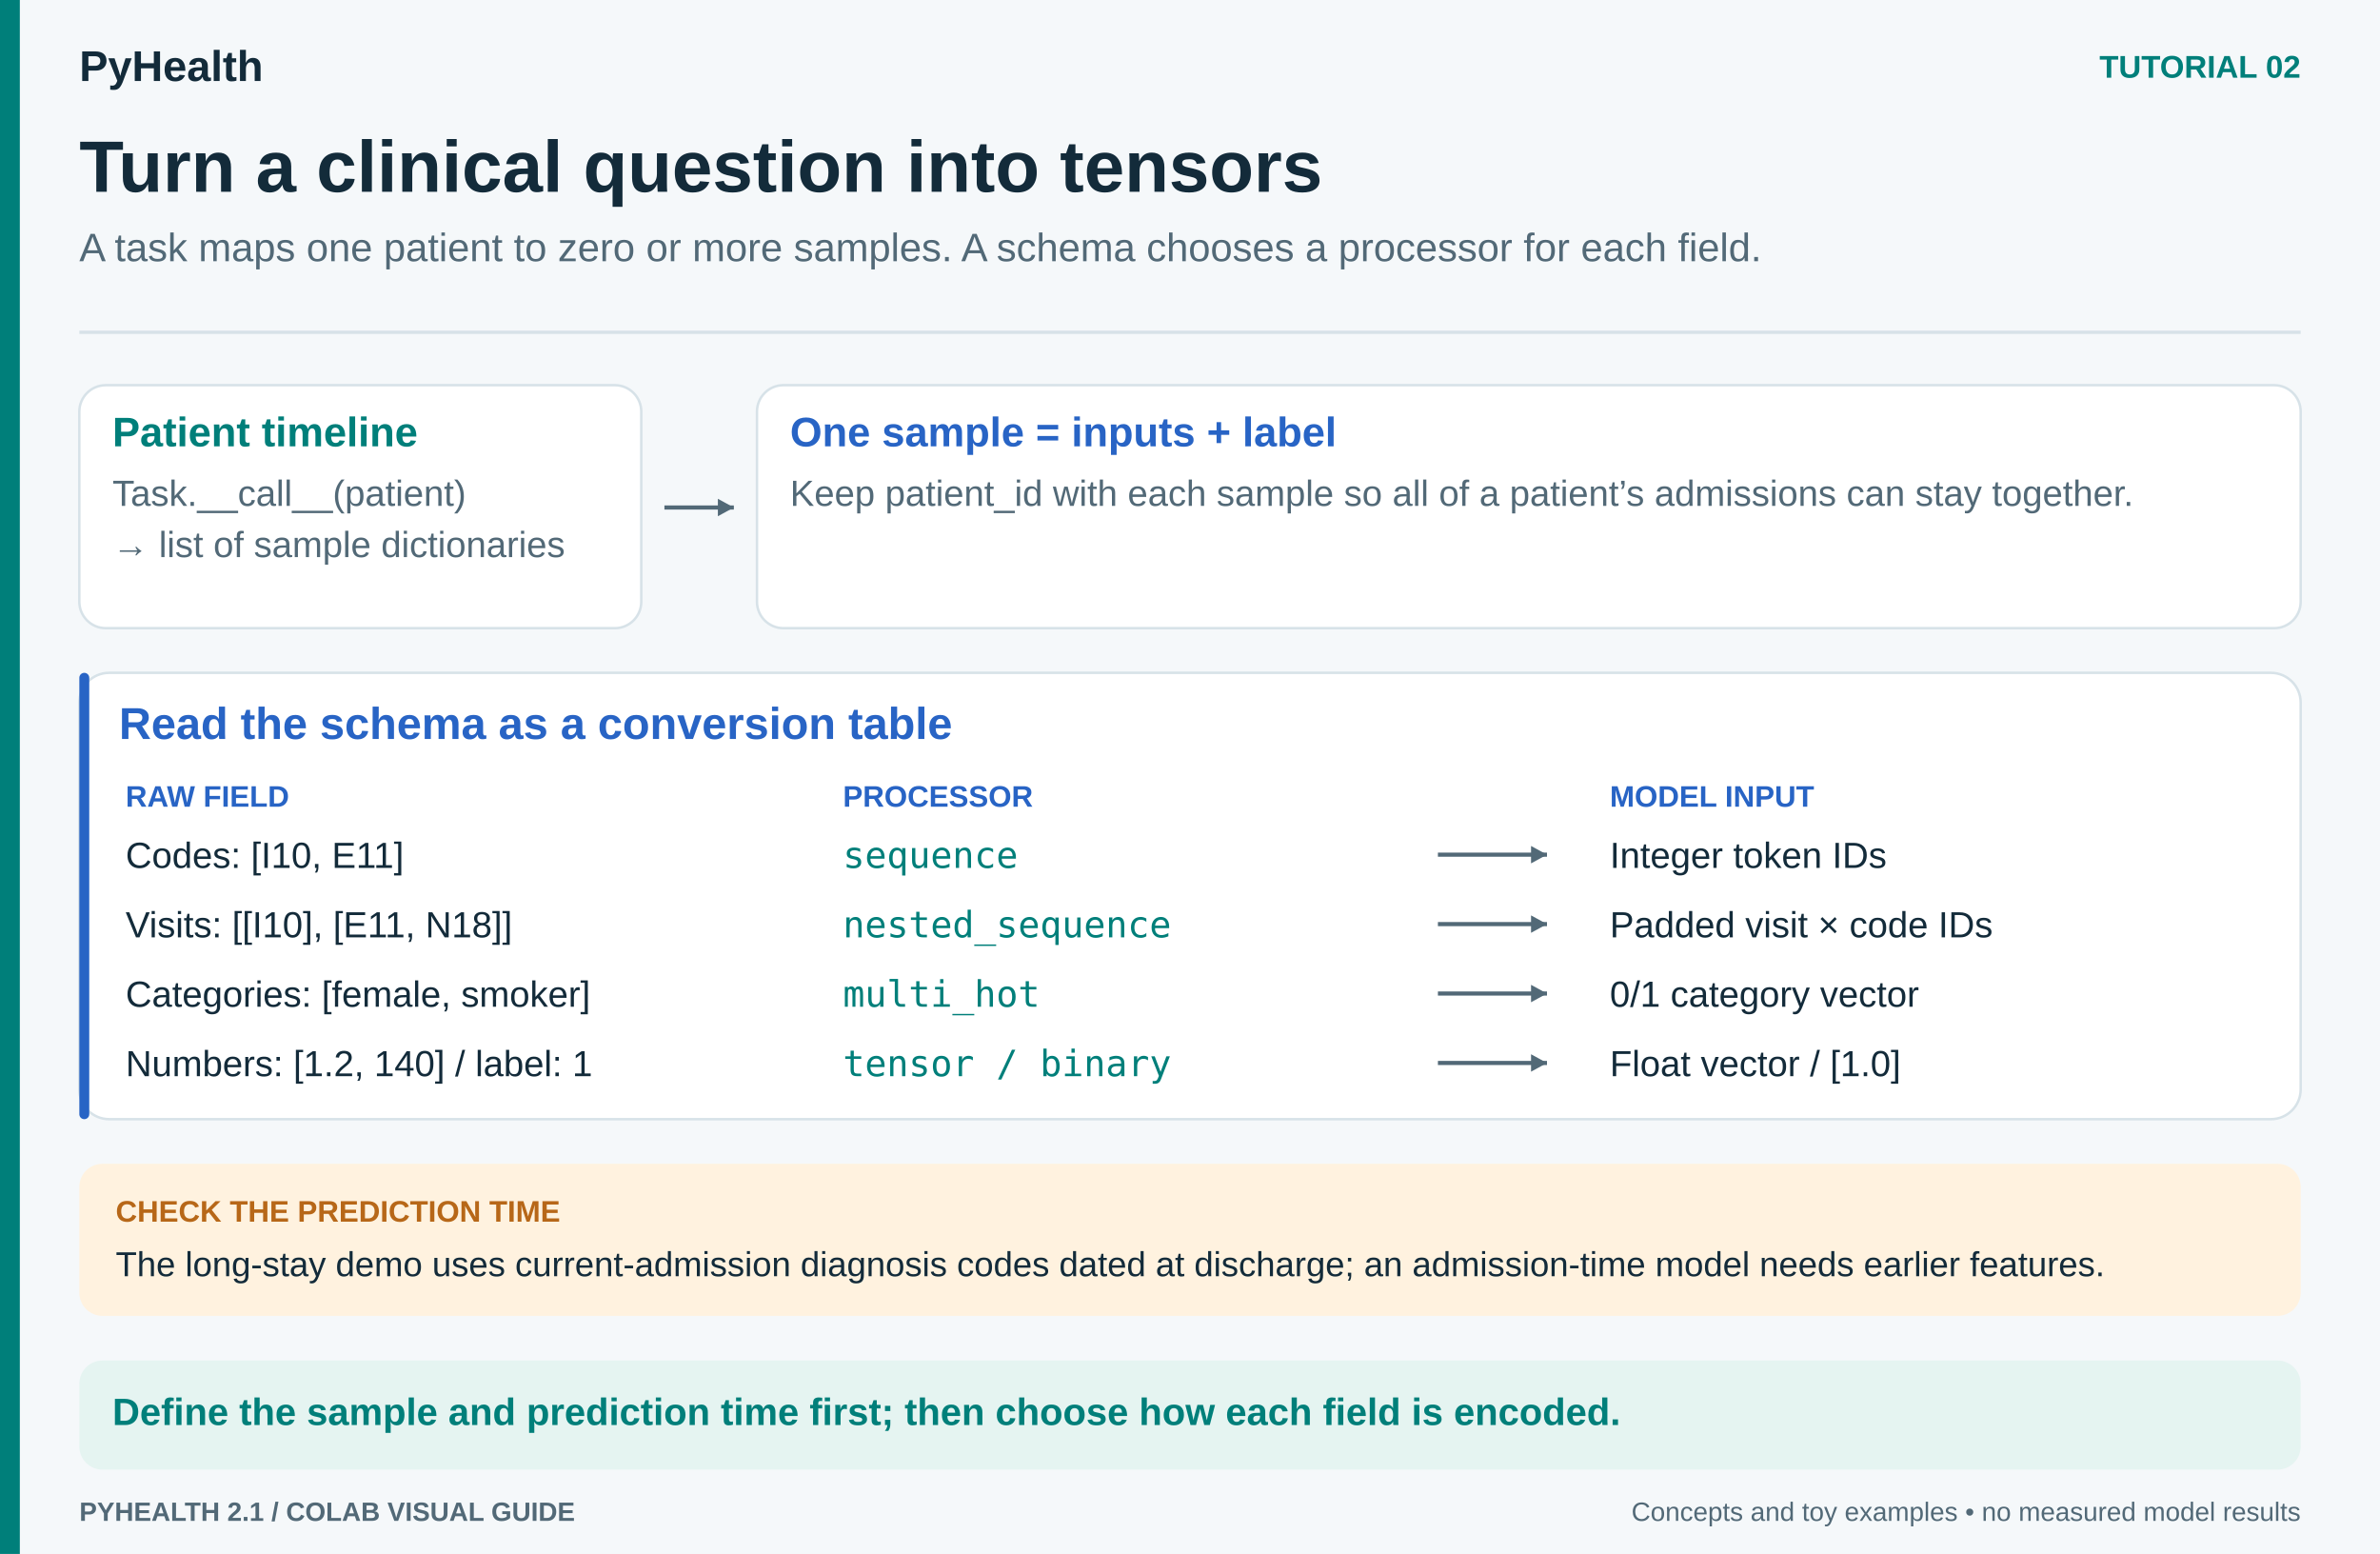
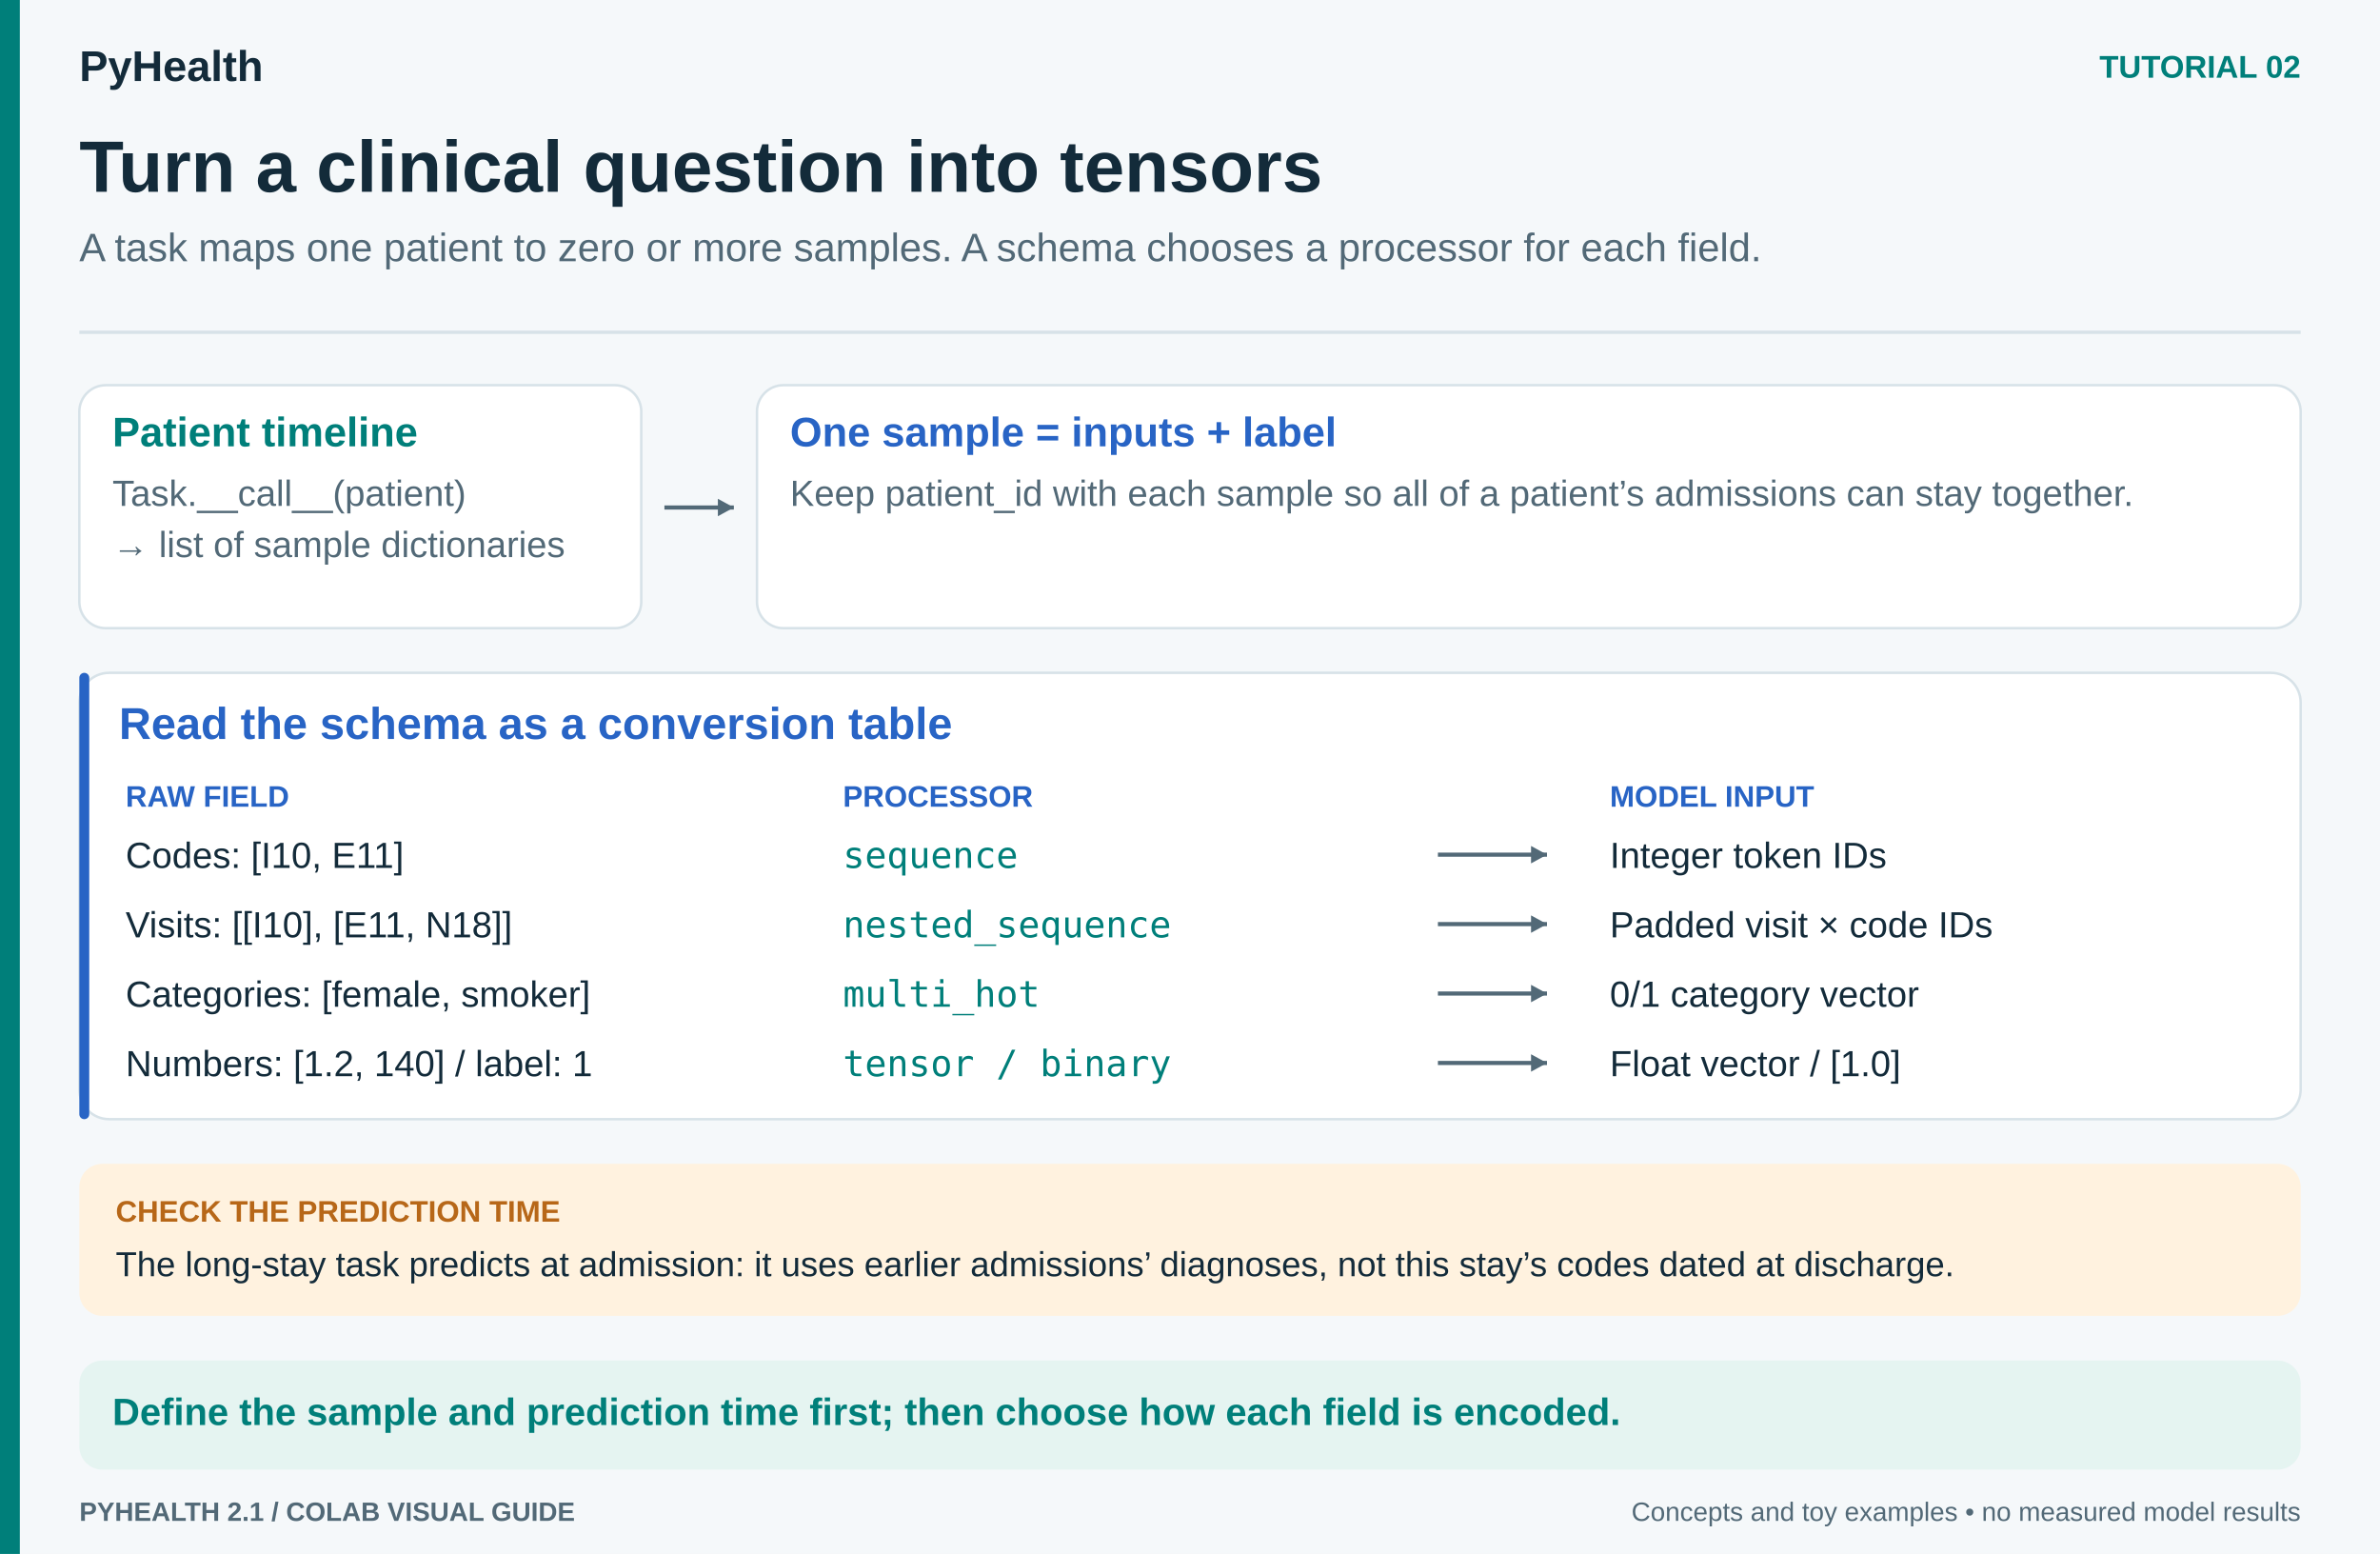
<svg xmlns="http://www.w3.org/2000/svg" width="1440" height="940" viewBox="0 0 1440 940" role="img" aria-labelledby="title desc">
  <rect x="0" y="0" width="1440" height="940" rx="0" fill="#F5F8FA" />
  <rect x="0" y="0" width="12" height="940" rx="0" fill="#007F7A" />
  <text x="48" y="49" font-family="Arial, Helvetica, sans-serif" font-size="26" font-weight="700" text-anchor="start" fill="#132B3A">PyHealth</text>
  <text x="1392" y="47" font-family="Arial, Helvetica, sans-serif" font-size="19" font-weight="700" text-anchor="end" fill="#007F7A">TUTORIAL 02</text>
  <text x="48" y="116" font-family="Arial, Helvetica, sans-serif" font-size="44" font-weight="700" text-anchor="start" fill="#132B3A">Turn a clinical question into tensors</text>
  <text x="48" y="158" font-family="Arial, Helvetica, sans-serif" font-size="24" font-weight="400" text-anchor="start" fill="#526977">A task maps one patient to zero or more samples. A schema chooses a processor for each field.</text>
  <line x1="48" y1="201" x2="1392" y2="201" stroke="#D7E2E8" stroke-width="2" />
  <rect x="48" y="823" width="1344" height="66" rx="14" fill="#E5F4F1" />
  <text x="68" y="862" font-family="Arial, Helvetica, sans-serif" font-size="23" font-weight="700" text-anchor="start" fill="#007F7A">Define the sample and prediction time first; then choose how each field is encoded.</text>
  <text x="48" y="920" font-family="Arial, Helvetica, sans-serif" font-size="16" font-weight="700" text-anchor="start" fill="#526977">PYHEALTH 2.1  /  COLAB VISUAL GUIDE</text>
  <text x="1392" y="920" font-family="Arial, Helvetica, sans-serif" font-size="16" font-weight="400" text-anchor="end" fill="#526977">Concepts and toy examples • no measured model results</text>
  <rect x="48" y="233" width="340" height="147" rx="16" fill="white" stroke="#D7E2E8" stroke-width="1.5" />
  <text x="68" y="270" font-family="Arial, Helvetica, sans-serif" font-size="25" font-weight="700" text-anchor="start" fill="#007F7A">Patient timeline</text>
  <text x="68" y="306" font-family="Arial, Helvetica, sans-serif" font-size="22" font-weight="400" text-anchor="start" fill="#526977">Task.__call__(patient)</text>
  <text x="68" y="337" font-family="Arial, Helvetica, sans-serif" font-size="22" font-weight="400" text-anchor="start" fill="#526977">→ list of sample dictionaries</text>
  <line x1="402" y1="307" x2="444" y2="307" stroke="#526977" stroke-width="2.5" />
  <polygon points="444,307 434.347,312.274 434.347,301.726" fill="#526977" />
  <rect x="458" y="233" width="934" height="147" rx="16" fill="white" stroke="#D7E2E8" stroke-width="1.5" />
  <text x="478" y="270" font-family="Arial, Helvetica, sans-serif" font-size="25" font-weight="700" text-anchor="start" fill="#2864C5">One sample = inputs + label</text>
  <text x="478" y="306" font-family="Arial, Helvetica, sans-serif" font-size="22" font-weight="400" text-anchor="start" fill="#526977">Keep patient_id with each sample so all of a patient’s admissions can stay together.</text>
  <rect x="48" y="407" width="1344" height="270" rx="18" fill="white" stroke="#D7E2E8" stroke-width="1.5" />
  <rect x="48" y="407" width="6" height="270" rx="3" fill="#2864C5" />
  <text x="72" y="447" font-family="Arial, Helvetica, sans-serif" font-size="27" font-weight="700" text-anchor="start" fill="#2864C5">Read the schema as a conversion table</text>
  <text x="76" y="488" font-family="Arial, Helvetica, sans-serif" font-size="18" font-weight="700" text-anchor="start" fill="#2864C5">RAW FIELD</text>
  <text x="510" y="488" font-family="Arial, Helvetica, sans-serif" font-size="18" font-weight="700" text-anchor="start" fill="#2864C5">PROCESSOR</text>
  <text x="974" y="488" font-family="Arial, Helvetica, sans-serif" font-size="18" font-weight="700" text-anchor="start" fill="#2864C5">MODEL INPUT</text>
  <text x="76" y="525" font-family="Arial, Helvetica, sans-serif" font-size="22" font-weight="400" text-anchor="start" fill="#132B3A">Codes: [I10, E11]</text>
  <text x="510" y="525" font-family="Menlo, monospace" font-size="22" font-weight="400" text-anchor="start" fill="#007F7A">sequence</text>
  <line x1="870" y1="517" x2="936" y2="517" stroke="#526977" stroke-width="2.5" />
  <polygon points="936,517 926.347,522.274 926.347,511.726" fill="#526977" />
  <text x="974" y="525" font-family="Arial, Helvetica, sans-serif" font-size="22" font-weight="400" text-anchor="start" fill="#132B3A">Integer token IDs</text>
  <text x="76" y="567" font-family="Arial, Helvetica, sans-serif" font-size="22" font-weight="400" text-anchor="start" fill="#132B3A">Visits: [[I10], [E11, N18]]</text>
  <text x="510" y="567" font-family="Menlo, monospace" font-size="22" font-weight="400" text-anchor="start" fill="#007F7A">nested_sequence</text>
  <line x1="870" y1="559" x2="936" y2="559" stroke="#526977" stroke-width="2.5" />
  <polygon points="936,559 926.347,564.274 926.347,553.726" fill="#526977" />
  <text x="974" y="567" font-family="Arial, Helvetica, sans-serif" font-size="22" font-weight="400" text-anchor="start" fill="#132B3A">Padded visit × code IDs</text>
  <text x="76" y="609" font-family="Arial, Helvetica, sans-serif" font-size="22" font-weight="400" text-anchor="start" fill="#132B3A">Categories: [female, smoker]</text>
  <text x="510" y="609" font-family="Menlo, monospace" font-size="22" font-weight="400" text-anchor="start" fill="#007F7A">multi_hot</text>
  <line x1="870" y1="601" x2="936" y2="601" stroke="#526977" stroke-width="2.5" />
  <polygon points="936,601 926.347,606.274 926.347,595.726" fill="#526977" />
  <text x="974" y="609" font-family="Arial, Helvetica, sans-serif" font-size="22" font-weight="400" text-anchor="start" fill="#132B3A">0/1 category vector</text>
  <text x="76" y="651" font-family="Arial, Helvetica, sans-serif" font-size="22" font-weight="400" text-anchor="start" fill="#132B3A">Numbers: [1.2, 140] / label: 1</text>
  <text x="510" y="651" font-family="Menlo, monospace" font-size="22" font-weight="400" text-anchor="start" fill="#007F7A">tensor / binary</text>
  <line x1="870" y1="643" x2="936" y2="643" stroke="#526977" stroke-width="2.5" />
  <polygon points="936,643 926.347,648.274 926.347,637.726" fill="#526977" />
  <text x="974" y="651" font-family="Arial, Helvetica, sans-serif" font-size="22" font-weight="400" text-anchor="start" fill="#132B3A">Float vector / [1.0]</text>
  <rect x="48" y="704" width="1344" height="92" rx="14" fill="#FFF2DF" />
  <text x="70" y="739" font-family="Arial, Helvetica, sans-serif" font-size="18" font-weight="700" text-anchor="start" fill="#B76718">CHECK THE PREDICTION TIME</text>
-   <text x="70" y="772" font-family="Arial, Helvetica, sans-serif" font-size="21" font-weight="400" text-anchor="start" fill="#132B3A">The long-stay demo uses current-admission diagnosis codes dated at discharge; an admission-time model needs earlier features.</text>
+   <text x="70" y="772" font-family="Arial, Helvetica, sans-serif" font-size="21" font-weight="400" text-anchor="start" fill="#132B3A">The long-stay task predicts at admission: it uses earlier admissions’ diagnoses, not this stay’s codes dated at discharge.</text>
</svg>
